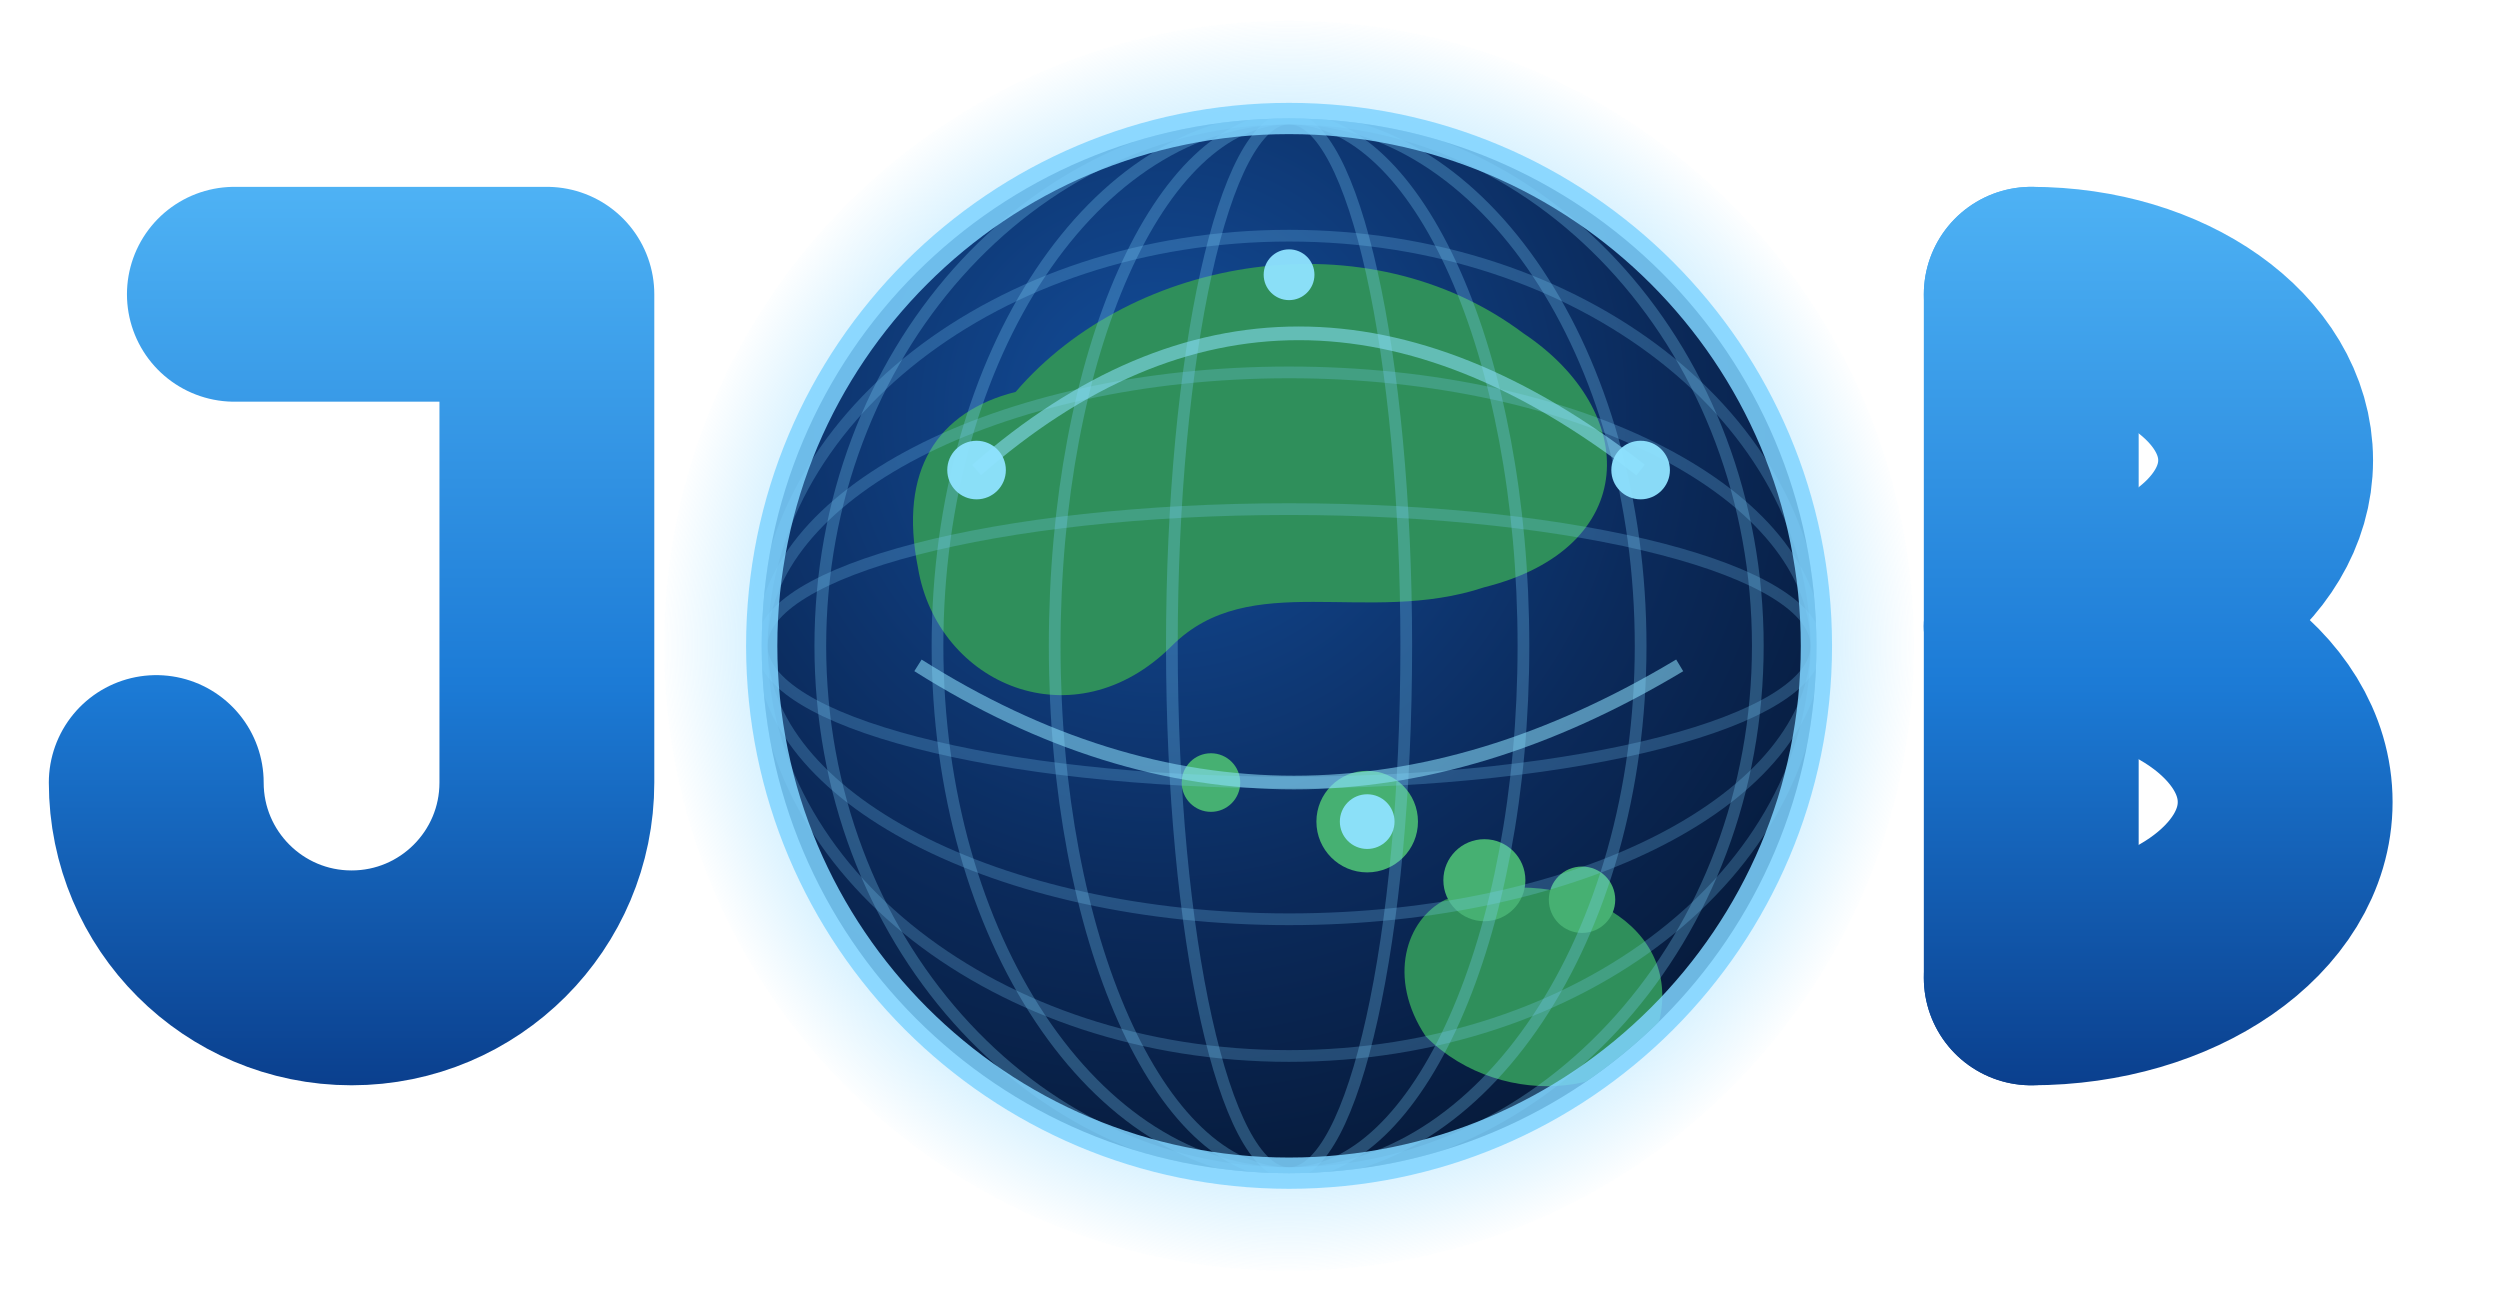
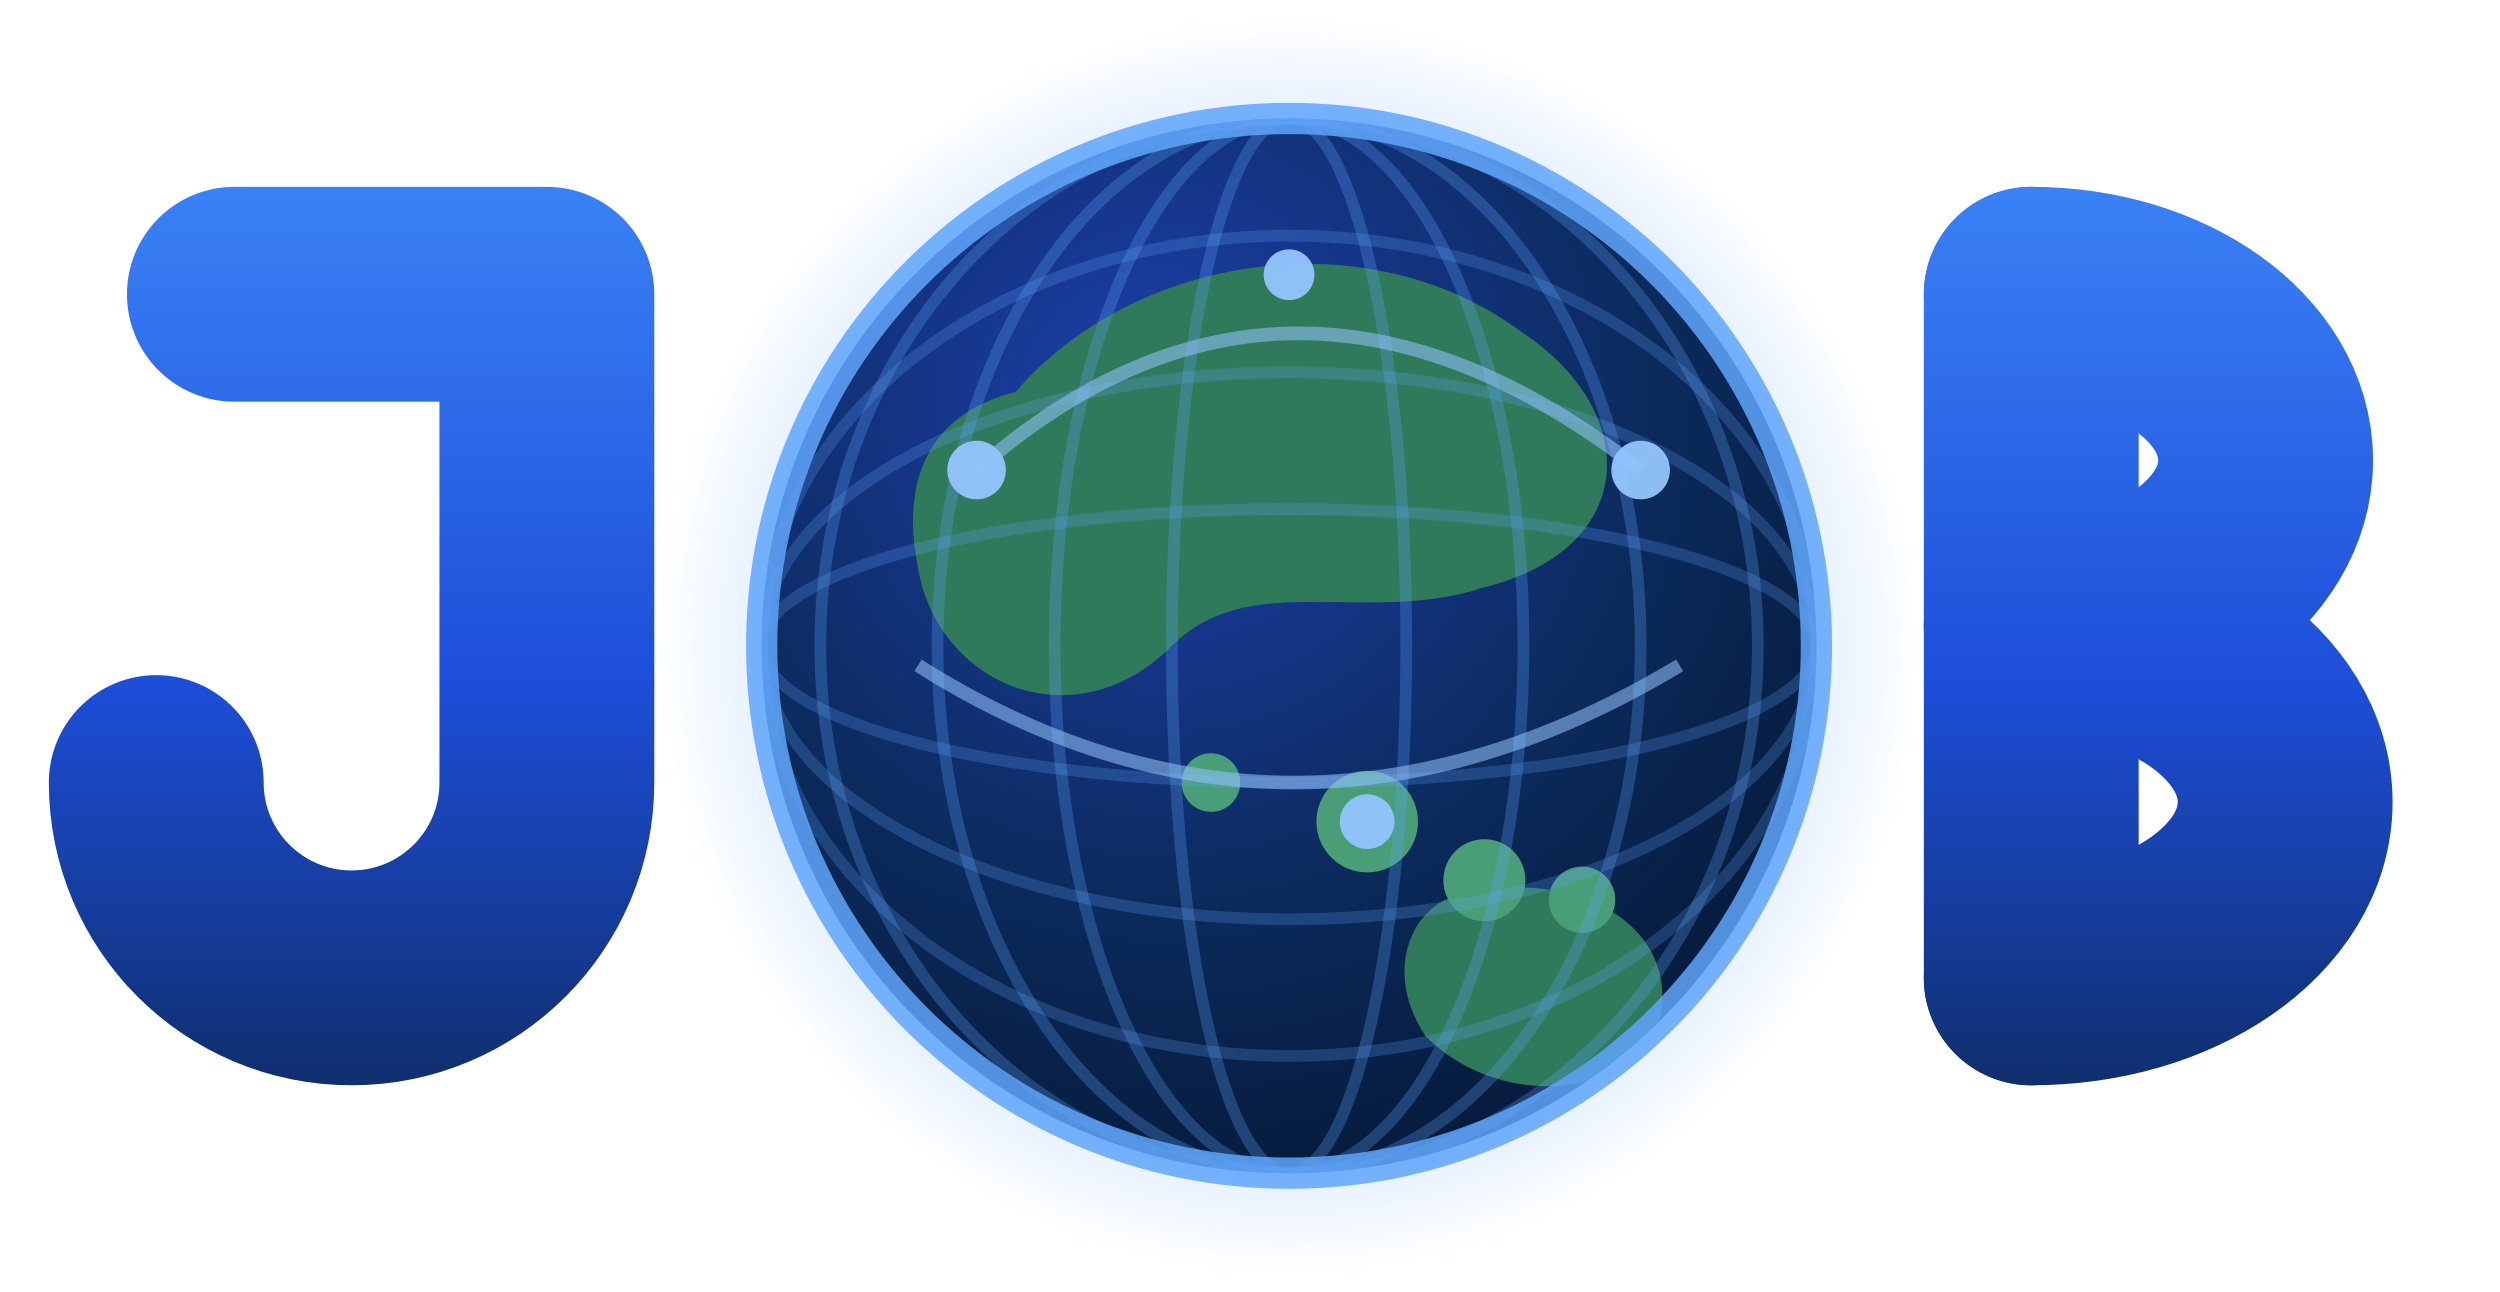
<svg xmlns="http://www.w3.org/2000/svg" viewBox="0 0 128 62" width="480" height="248" role="img" aria-label="JutaOne.Biz">
  <defs>
    <linearGradient id="jo-mark-letters" x1="0" y1="7" x2="0" y2="54" gradientUnits="userSpaceOnUse">
-       <stop offset="0" stop-color="#4FB3F5" />
-       <stop offset="0.55" stop-color="#1C7BD6" />
-       <stop offset="1" stop-color="#0A3E8C" />
+       <stop offset="0" stop-color="#3B82F6" />
+       <stop offset="0.55" stop-color="#1D4ED8" />
+       <stop offset="1" stop-color="#0F2E6B" />
    </linearGradient>
    <radialGradient id="jo-mark-sphere" cx="38%" cy="28%" r="76%">
-       <stop offset="0" stop-color="#134E9C" />
+       <stop offset="0" stop-color="#1E40AF" />
      <stop offset="0.62" stop-color="#0B2A5B" />
      <stop offset="1" stop-color="#061A3A" />
    </radialGradient>
    <radialGradient id="jo-mark-halo" cx="50%" cy="50%" r="50%">
-       <stop offset="0.72" stop-color="#7FD3FF" stop-opacity="0.55" />
-       <stop offset="1" stop-color="#7FD3FF" stop-opacity="0" />
+       <stop offset="0.72" stop-color="#60A5FA" stop-opacity="0.28" />
+       <stop offset="1" stop-color="#60A5FA" stop-opacity="0" />
    </radialGradient>
    <clipPath id="jo-mark-clip">
      <circle cx="66" cy="31" r="27" />
    </clipPath>
  </defs>
  <circle cx="66" cy="31" r="32" fill="url(#jo-mark-halo)" />
  <path d="M 12 13 H 28 V 38 A 10 10 0 0 1 8 38" fill="none" stroke="url(#jo-mark-letters)" stroke-width="11" stroke-linecap="round" stroke-linejoin="round" />
  <path d="M 104 13 V 48" fill="none" stroke="url(#jo-mark-letters)" stroke-width="11" stroke-linecap="round" stroke-linejoin="round" />
  <path d="M 104 13 A 12 8.5 0 0 1 104 30" fill="none" stroke="url(#jo-mark-letters)" stroke-width="11" stroke-linecap="round" stroke-linejoin="round" />
  <path d="M 104 30 A 13 9 0 0 1 104 48" fill="none" stroke="url(#jo-mark-letters)" stroke-width="11" stroke-linecap="round" stroke-linejoin="round" />
  <g class="jo-globe">
    <circle cx="66" cy="31" r="27" fill="url(#jo-mark-sphere)" />
    <g clip-path="url(#jo-mark-clip)">
      <g class="jo-globe__spin" style="transform-origin:66px 31px">
-         <path d="M 52 18 C 58 11 70 9 78 15 C 84 19 84 26 76 28 C 70 30 64 27 60 31 C 55 36 48 33 47 27 C 46 22 48 19 52 18 Z" fill="#2F8F5B" />
-         <path d="M 74 44 C 80 42 86 45 85 50 C 84 54 77 55 73 51 C 71 48 72 45 74 44 Z" fill="#2F8F5B" />
-         <circle cx="70" cy="40" r="2.6" fill="#46B072" />
-         <circle cx="76" cy="43" r="2.1" fill="#46B072" />
-         <circle cx="81" cy="44" r="1.7" fill="#46B072" />
-         <circle cx="62" cy="38" r="1.5" fill="#46B072" />
-         <ellipse cx="66" cy="31" rx="6" ry="27" fill="none" stroke="#7FD3FF" stroke-width="0.6" stroke-opacity="0.28" />
-         <ellipse cx="66" cy="31" rx="12" ry="27" fill="none" stroke="#7FD3FF" stroke-width="0.6" stroke-opacity="0.28" />
-         <ellipse cx="66" cy="31" rx="18" ry="27" fill="none" stroke="#7FD3FF" stroke-width="0.6" stroke-opacity="0.28" />
-         <ellipse cx="66" cy="31" rx="24" ry="27" fill="none" stroke="#7FD3FF" stroke-width="0.6" stroke-opacity="0.28" />
-         <ellipse cx="66" cy="31" rx="27" ry="7" fill="none" stroke="#7FD3FF" stroke-width="0.6" stroke-opacity="0.24" />
-         <ellipse cx="66" cy="31" rx="27" ry="14" fill="none" stroke="#7FD3FF" stroke-width="0.6" stroke-opacity="0.24" />
-         <ellipse cx="66" cy="31" rx="27" ry="21" fill="none" stroke="#7FD3FF" stroke-width="0.6" stroke-opacity="0.24" />
-         <path d="M 50 22 Q 66 8 84 22" fill="none" stroke="#8FE3FF" stroke-width="0.7" stroke-opacity="0.55" />
-         <path d="M 47 32 Q 66 44 86 32" fill="none" stroke="#8FE3FF" stroke-width="0.7" stroke-opacity="0.55" />
-         <circle cx="50" cy="22" r="1.5" fill="#8FE3FF" fill-opacity="0.95" />
-         <circle cx="84" cy="22" r="1.5" fill="#8FE3FF" fill-opacity="0.95" />
-         <circle cx="66" cy="12" r="1.3" fill="#8FE3FF" fill-opacity="0.95" />
-         <circle cx="70" cy="40" r="1.4" fill="#8FE3FF" fill-opacity="0.95" />
+         <path d="M 52 18 C 58 11 70 9 78 15 C 84 19 84 26 76 28 C 70 30 64 27 60 31 C 55 36 48 33 47 27 C 46 22 48 19 52 18 Z" fill="#2F7A5B" />
+         <path d="M 74 44 C 80 42 86 45 85 50 C 84 54 77 55 73 51 C 71 48 72 45 74 44 Z" fill="#2F7A5B" />
+         <circle cx="70" cy="40" r="2.6" fill="#4A9E77" />
+         <circle cx="76" cy="43" r="2.1" fill="#4A9E77" />
+         <circle cx="81" cy="44" r="1.7" fill="#4A9E77" />
+         <circle cx="62" cy="38" r="1.5" fill="#4A9E77" />
+         <ellipse cx="66" cy="31" rx="6" ry="27" fill="none" stroke="#60A5FA" stroke-width="0.6" stroke-opacity="0.28" />
+         <ellipse cx="66" cy="31" rx="12" ry="27" fill="none" stroke="#60A5FA" stroke-width="0.6" stroke-opacity="0.28" />
+         <ellipse cx="66" cy="31" rx="18" ry="27" fill="none" stroke="#60A5FA" stroke-width="0.6" stroke-opacity="0.28" />
+         <ellipse cx="66" cy="31" rx="24" ry="27" fill="none" stroke="#60A5FA" stroke-width="0.6" stroke-opacity="0.28" />
+         <ellipse cx="66" cy="31" rx="27" ry="7" fill="none" stroke="#60A5FA" stroke-width="0.6" stroke-opacity="0.24" />
+         <ellipse cx="66" cy="31" rx="27" ry="14" fill="none" stroke="#60A5FA" stroke-width="0.6" stroke-opacity="0.24" />
+         <ellipse cx="66" cy="31" rx="27" ry="21" fill="none" stroke="#60A5FA" stroke-width="0.6" stroke-opacity="0.24" />
+         <path d="M 50 22 Q 66 8 84 22" fill="none" stroke="#93C5FD" stroke-width="0.7" stroke-opacity="0.55" />
+         <path d="M 47 32 Q 66 44 86 32" fill="none" stroke="#93C5FD" stroke-width="0.7" stroke-opacity="0.55" />
+         <circle cx="50" cy="22" r="1.5" fill="#93C5FD" fill-opacity="0.95" />
+         <circle cx="84" cy="22" r="1.5" fill="#93C5FD" fill-opacity="0.95" />
+         <circle cx="66" cy="12" r="1.3" fill="#93C5FD" fill-opacity="0.95" />
+         <circle cx="70" cy="40" r="1.4" fill="#93C5FD" fill-opacity="0.95" />
      </g>
    </g>
-     <circle cx="66" cy="31" r="27" fill="none" stroke="#7FD3FF" stroke-width="1.6" stroke-opacity="0.85" />
+     <circle cx="66" cy="31" r="27" fill="none" stroke="#60A5FA" stroke-width="1.6" stroke-opacity="0.85" />
  </g>
</svg>
